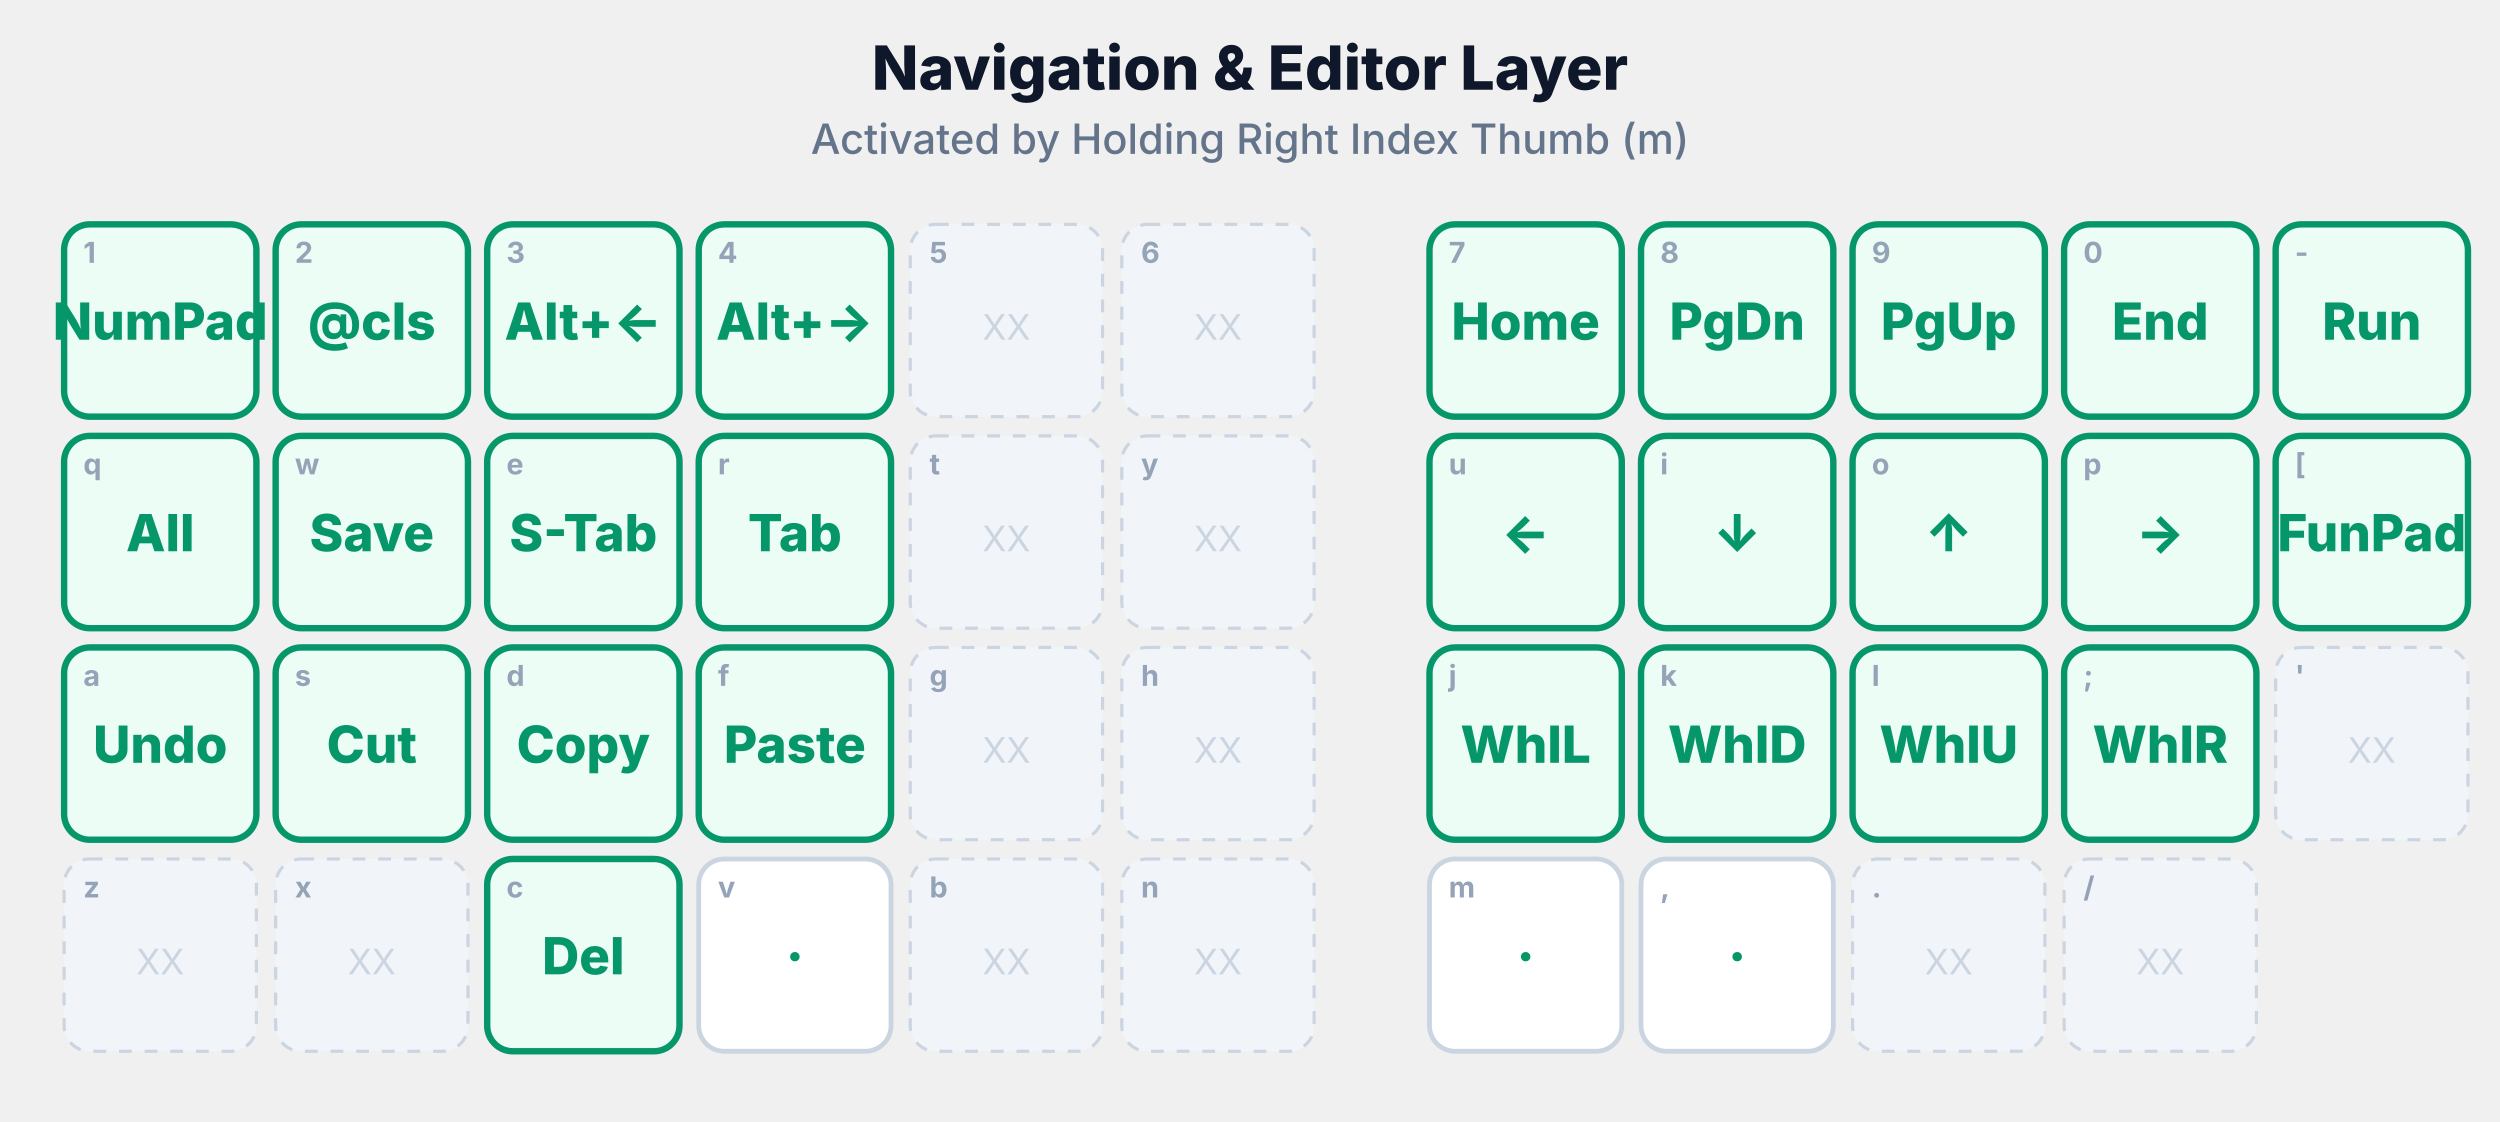
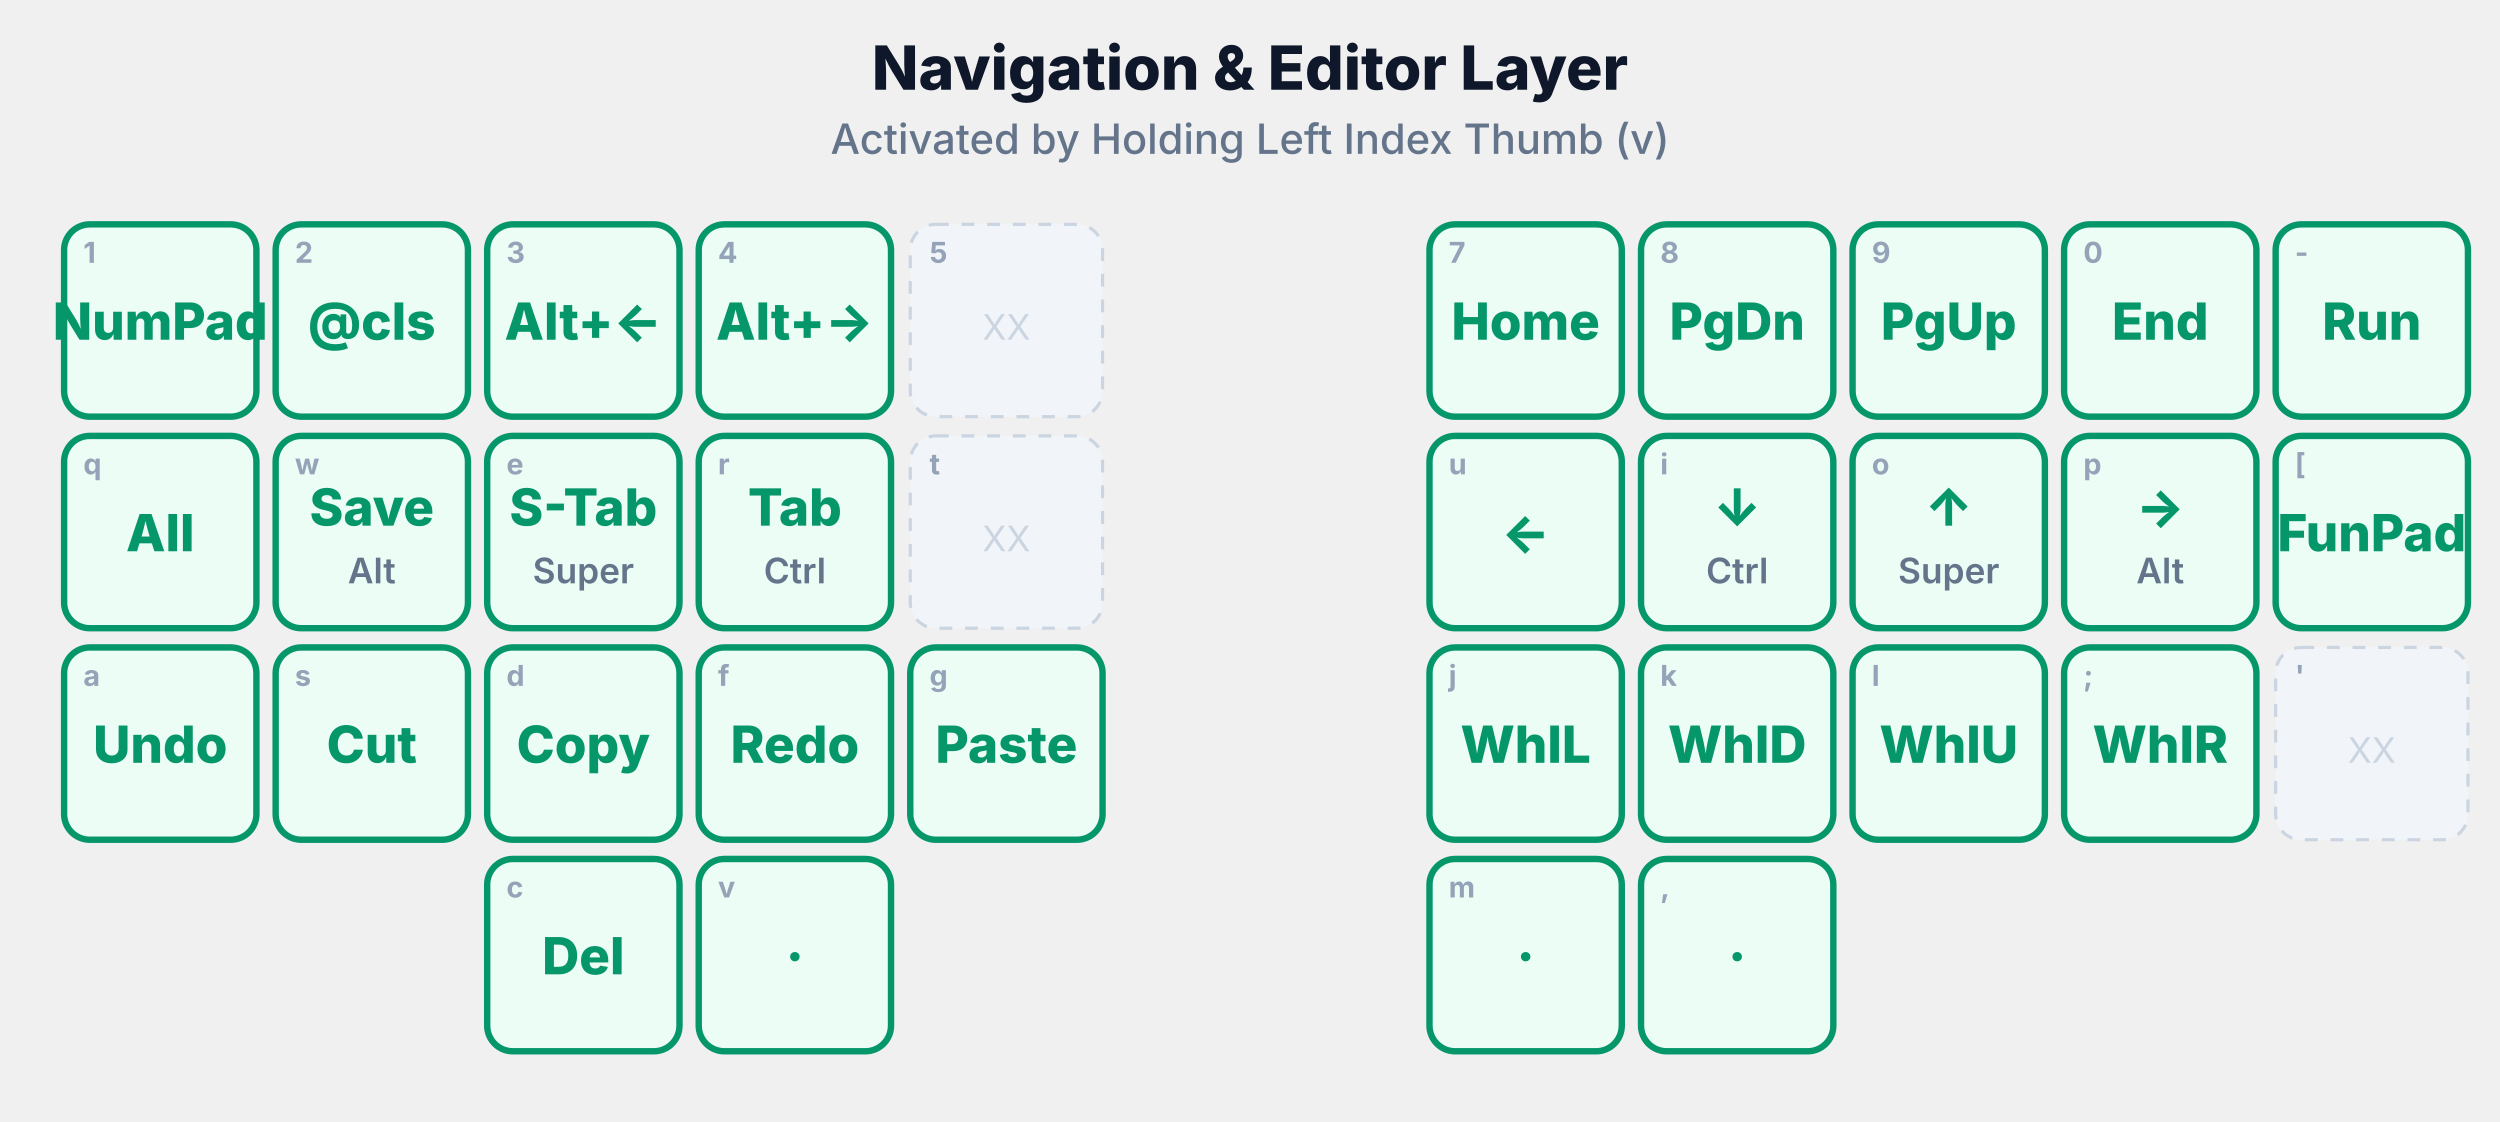
<svg xmlns="http://www.w3.org/2000/svg" viewBox="0 0 780 350">
  <style>
    :root { color-scheme: light dark; }
    rect.key { fill: #ffffff; stroke: #cbd5e1; stroke-width: 1.5px; rx: 8px; ry: 8px; }
    rect.gap { fill: #f1f5f9; stroke: #cbd5e1; stroke-dasharray: 4 4; rx: 8px; ry: 8px; }
    rect.active { fill: #ecfdf5; stroke: #059669; stroke-width: 2px; rx: 8px; ry: 8px; }
    text { font-family: system-ui, -apple-system, sans-serif; text-anchor: middle; }
    text.title { font-size: 19px; font-weight: 800; fill: #0f172a; }
    text.subtitle { font-size: 13px; font-weight: 500; fill: #64748b; }
    text.phys { font-size: 9px; font-weight: 700; fill: #94a3b8; text-anchor: start; }
    text.main { font-size: 16px; font-weight: 800; fill: #059669; }
    text.sub { font-size: 11px; font-weight: 600; fill: #64748b; }
    text.dead { font-size: 11px; fill: #cbd5e1; }
    @media (prefers-color-scheme: dark) {
      rect.key { fill: #1e293b; stroke: #334155; }
      rect.gap { fill: #0f172a; stroke: #334155; }
      rect.active { fill: #064e3b; stroke: #34d399; }
      text.title { fill: #f8fafc; }
      text.subtitle { fill: #94a3b8; }
      text.phys { fill: #64748b; }
      text.main { fill: #34d399; }
      text.sub { fill: #94a3b8; }
      text.dead { fill: #475569; }
    }
  </style>
  <text x="390" y="28" class="title">Navigation &amp; Editor Layer</text>
-   <text x="390" y="48" class="subtitle">Activated by Holding Right Index Thumb (m)</text>
+   <text x="390" y="48" class="subtitle">Activated by Holding Left Index Thumb (v)</text>
  <g transform="translate(20,70)">
    <rect width="60" height="60" class="active" />
    <text x="6" y="12" class="phys">1</text>
-     <text x="30" y="36" class="main">NumPad</text>
+     <text x="30" y="36" class="main" font-size="11px">NumPad</text>
  </g>
  <g transform="translate(86,70)">
    <rect width="60" height="60" class="active" />
    <text x="6" y="12" class="phys">2</text>
    <text x="30" y="36" class="main">@cls</text>
  </g>
  <g transform="translate(152,70)">
    <rect width="60" height="60" class="active" />
    <text x="6" y="12" class="phys">3</text>
    <text x="30" y="36" class="main">Alt+←</text>
  </g>
  <g transform="translate(218,70)">
    <rect width="60" height="60" class="active" />
    <text x="6" y="12" class="phys">4</text>
    <text x="30" y="36" class="main">Alt+→</text>
  </g>
  <g transform="translate(284,70)">
    <rect width="60" height="60" class="gap" />
    <text x="6" y="12" class="phys">5</text>
    <text x="30" y="36" class="dead">XX</text>
  </g>
-   <g transform="translate(350,70)">
-     <rect width="60" height="60" class="gap" />
-     <text x="6" y="12" class="phys">6</text>
-     <text x="30" y="36" class="dead">XX</text>
-   </g>
  <g transform="translate(446,70)">
    <rect width="60" height="60" class="active" />
    <text x="6" y="12" class="phys">7</text>
    <text x="30" y="36" class="main">Home</text>
  </g>
  <g transform="translate(512,70)">
    <rect width="60" height="60" class="active" />
    <text x="6" y="12" class="phys">8</text>
    <text x="30" y="36" class="main">PgDn</text>
  </g>
  <g transform="translate(578,70)">
    <rect width="60" height="60" class="active" />
    <text x="6" y="12" class="phys">9</text>
    <text x="30" y="36" class="main">PgUp</text>
  </g>
  <g transform="translate(644,70)">
    <rect width="60" height="60" class="active" />
    <text x="6" y="12" class="phys">0</text>
    <text x="30" y="36" class="main">End</text>
  </g>
  <g transform="translate(710,70)">
    <rect width="60" height="60" class="active" />
    <text x="6" y="12" class="phys">-</text>
    <text x="30" y="36" class="main">Run</text>
  </g>
  <g transform="translate(20,136)">
    <rect width="60" height="60" class="active" />
    <text x="6" y="12" class="phys">q</text>
    <text x="30" y="36" class="main">All</text>
  </g>
  <g transform="translate(86,136)">
    <rect width="60" height="60" class="active" />
    <text x="6" y="12" class="phys">w</text>
-     <text x="30" y="36" class="main">Save</text>
+     <text x="30" y="28" class="main">Save</text>
+     <text x="30" y="46" class="sub" font-weight="700" fill="#ea580c">Alt</text>
  </g>
  <g transform="translate(152,136)">
    <rect width="60" height="60" class="active" />
    <text x="6" y="12" class="phys">e</text>
-     <text x="30" y="36" class="main">S-Tab</text>
+     <text x="30" y="28" class="main">S-Tab</text>
+     <text x="30" y="46" class="sub" font-weight="700" fill="#ea580c">Super</text>
  </g>
  <g transform="translate(218,136)">
    <rect width="60" height="60" class="active" />
    <text x="6" y="12" class="phys">r</text>
-     <text x="30" y="36" class="main">Tab</text>
+     <text x="30" y="28" class="main">Tab</text>
+     <text x="30" y="46" class="sub" font-weight="700" fill="#ea580c">Ctrl</text>
  </g>
  <g transform="translate(284,136)">
    <rect width="60" height="60" class="gap" />
    <text x="6" y="12" class="phys">t</text>
    <text x="30" y="36" class="dead">XX</text>
  </g>
-   <g transform="translate(350,136)">
-     <rect width="60" height="60" class="gap" />
-     <text x="6" y="12" class="phys">y</text>
-     <text x="30" y="36" class="dead">XX</text>
-   </g>
  <g transform="translate(446,136)">
    <rect width="60" height="60" class="active" />
    <text x="6" y="12" class="phys">u</text>
    <text x="30" y="36" class="main">←</text>
  </g>
  <g transform="translate(512,136)">
    <rect width="60" height="60" class="active" />
    <text x="6" y="12" class="phys">i</text>
-     <text x="30" y="36" class="main">↓</text>
+     <text x="30" y="28" class="main">↓</text>
+     <text x="30" y="46" class="sub" font-weight="700" fill="#ea580c">Ctrl</text>
  </g>
  <g transform="translate(578,136)">
    <rect width="60" height="60" class="active" />
    <text x="6" y="12" class="phys">o</text>
-     <text x="30" y="36" class="main">↑</text>
+     <text x="30" y="28" class="main">↑</text>
+     <text x="30" y="46" class="sub" font-weight="700" fill="#ea580c">Super</text>
  </g>
  <g transform="translate(644,136)">
    <rect width="60" height="60" class="active" />
    <text x="6" y="12" class="phys">p</text>
-     <text x="30" y="36" class="main">→</text>
+     <text x="30" y="28" class="main">→</text>
+     <text x="30" y="46" class="sub" font-weight="700" fill="#ea580c">Alt</text>
  </g>
  <g transform="translate(710,136)">
    <rect width="60" height="60" class="active" />
    <text x="6" y="12" class="phys">[</text>
-     <text x="30" y="36" class="main">FunPad</text>
+     <text x="30" y="36" class="main" font-size="11px">FunPad</text>
  </g>
  <g transform="translate(20,202)">
    <rect width="60" height="60" class="active" />
    <text x="6" y="12" class="phys">a</text>
    <text x="30" y="36" class="main">Undo</text>
  </g>
  <g transform="translate(86,202)">
    <rect width="60" height="60" class="active" />
    <text x="6" y="12" class="phys">s</text>
    <text x="30" y="36" class="main">Cut</text>
  </g>
  <g transform="translate(152,202)">
    <rect width="60" height="60" class="active" />
    <text x="6" y="12" class="phys">d</text>
    <text x="30" y="36" class="main">Copy</text>
  </g>
  <g transform="translate(218,202)">
    <rect width="60" height="60" class="active" />
    <text x="6" y="12" class="phys">f</text>
+     <text x="30" y="36" class="main">Redo</text>
+   </g>
+   <g transform="translate(284,202)">
+     <rect width="60" height="60" class="active" />
+     <text x="6" y="12" class="phys">g</text>
    <text x="30" y="36" class="main">Paste</text>
-   </g>
-   <g transform="translate(284,202)">
-     <rect width="60" height="60" class="gap" />
-     <text x="6" y="12" class="phys">g</text>
-     <text x="30" y="36" class="dead">XX</text>
-   </g>
-   <g transform="translate(350,202)">
-     <rect width="60" height="60" class="gap" />
-     <text x="6" y="12" class="phys">h</text>
-     <text x="30" y="36" class="dead">XX</text>
  </g>
  <g transform="translate(446,202)">
    <rect width="60" height="60" class="active" />
    <text x="6" y="12" class="phys">j</text>
    <text x="30" y="36" class="main">WhlL</text>
  </g>
  <g transform="translate(512,202)">
    <rect width="60" height="60" class="active" />
    <text x="6" y="12" class="phys">k</text>
    <text x="30" y="36" class="main">WhlD</text>
  </g>
  <g transform="translate(578,202)">
    <rect width="60" height="60" class="active" />
    <text x="6" y="12" class="phys">l</text>
    <text x="30" y="36" class="main">WhlU</text>
  </g>
  <g transform="translate(644,202)">
    <rect width="60" height="60" class="active" />
    <text x="6" y="12" class="phys">;</text>
    <text x="30" y="36" class="main">WhlR</text>
  </g>
  <g transform="translate(710,202)">
    <rect width="60" height="60" class="gap" />
    <text x="6" y="12" class="phys">'</text>
    <text x="30" y="36" class="dead">XX</text>
  </g>
-   <g transform="translate(20,268)">
-     <rect width="60" height="60" class="gap" />
-     <text x="6" y="12" class="phys">z</text>
-     <text x="30" y="36" class="dead">XX</text>
-   </g>
-   <g transform="translate(86,268)">
-     <rect width="60" height="60" class="gap" />
-     <text x="6" y="12" class="phys">x</text>
-     <text x="30" y="36" class="dead">XX</text>
-   </g>
  <g transform="translate(152,268)">
    <rect width="60" height="60" class="active" />
    <text x="6" y="12" class="phys">c</text>
    <text x="30" y="36" class="main">Del</text>
  </g>
  <g transform="translate(218,268)">
-     <rect width="60" height="60" class="key" />
+     <rect width="60" height="60" class="active" />
    <text x="6" y="12" class="phys">v</text>
    <text x="30" y="36" class="main">·</text>
  </g>
-   <g transform="translate(284,268)">
-     <rect width="60" height="60" class="gap" />
-     <text x="6" y="12" class="phys">b</text>
-     <text x="30" y="36" class="dead">XX</text>
-   </g>
-   <g transform="translate(350,268)">
-     <rect width="60" height="60" class="gap" />
-     <text x="6" y="12" class="phys">n</text>
-     <text x="30" y="36" class="dead">XX</text>
-   </g>
  <g transform="translate(446,268)">
-     <rect width="60" height="60" class="key" />
+     <rect width="60" height="60" class="active" />
    <text x="6" y="12" class="phys">m</text>
    <text x="30" y="36" class="main">·</text>
  </g>
  <g transform="translate(512,268)">
-     <rect width="60" height="60" class="key" />
+     <rect width="60" height="60" class="active" />
    <text x="6" y="12" class="phys">,</text>
    <text x="30" y="36" class="main">·</text>
  </g>
-   <g transform="translate(578,268)">
-     <rect width="60" height="60" class="gap" />
-     <text x="6" y="12" class="phys">.</text>
-     <text x="30" y="36" class="dead">XX</text>
-   </g>
-   <g transform="translate(644,268)">
-     <rect width="60" height="60" class="gap" />
-     <text x="6" y="12" class="phys">/</text>
-     <text x="30" y="36" class="dead">XX</text>
-   </g>
</svg>
